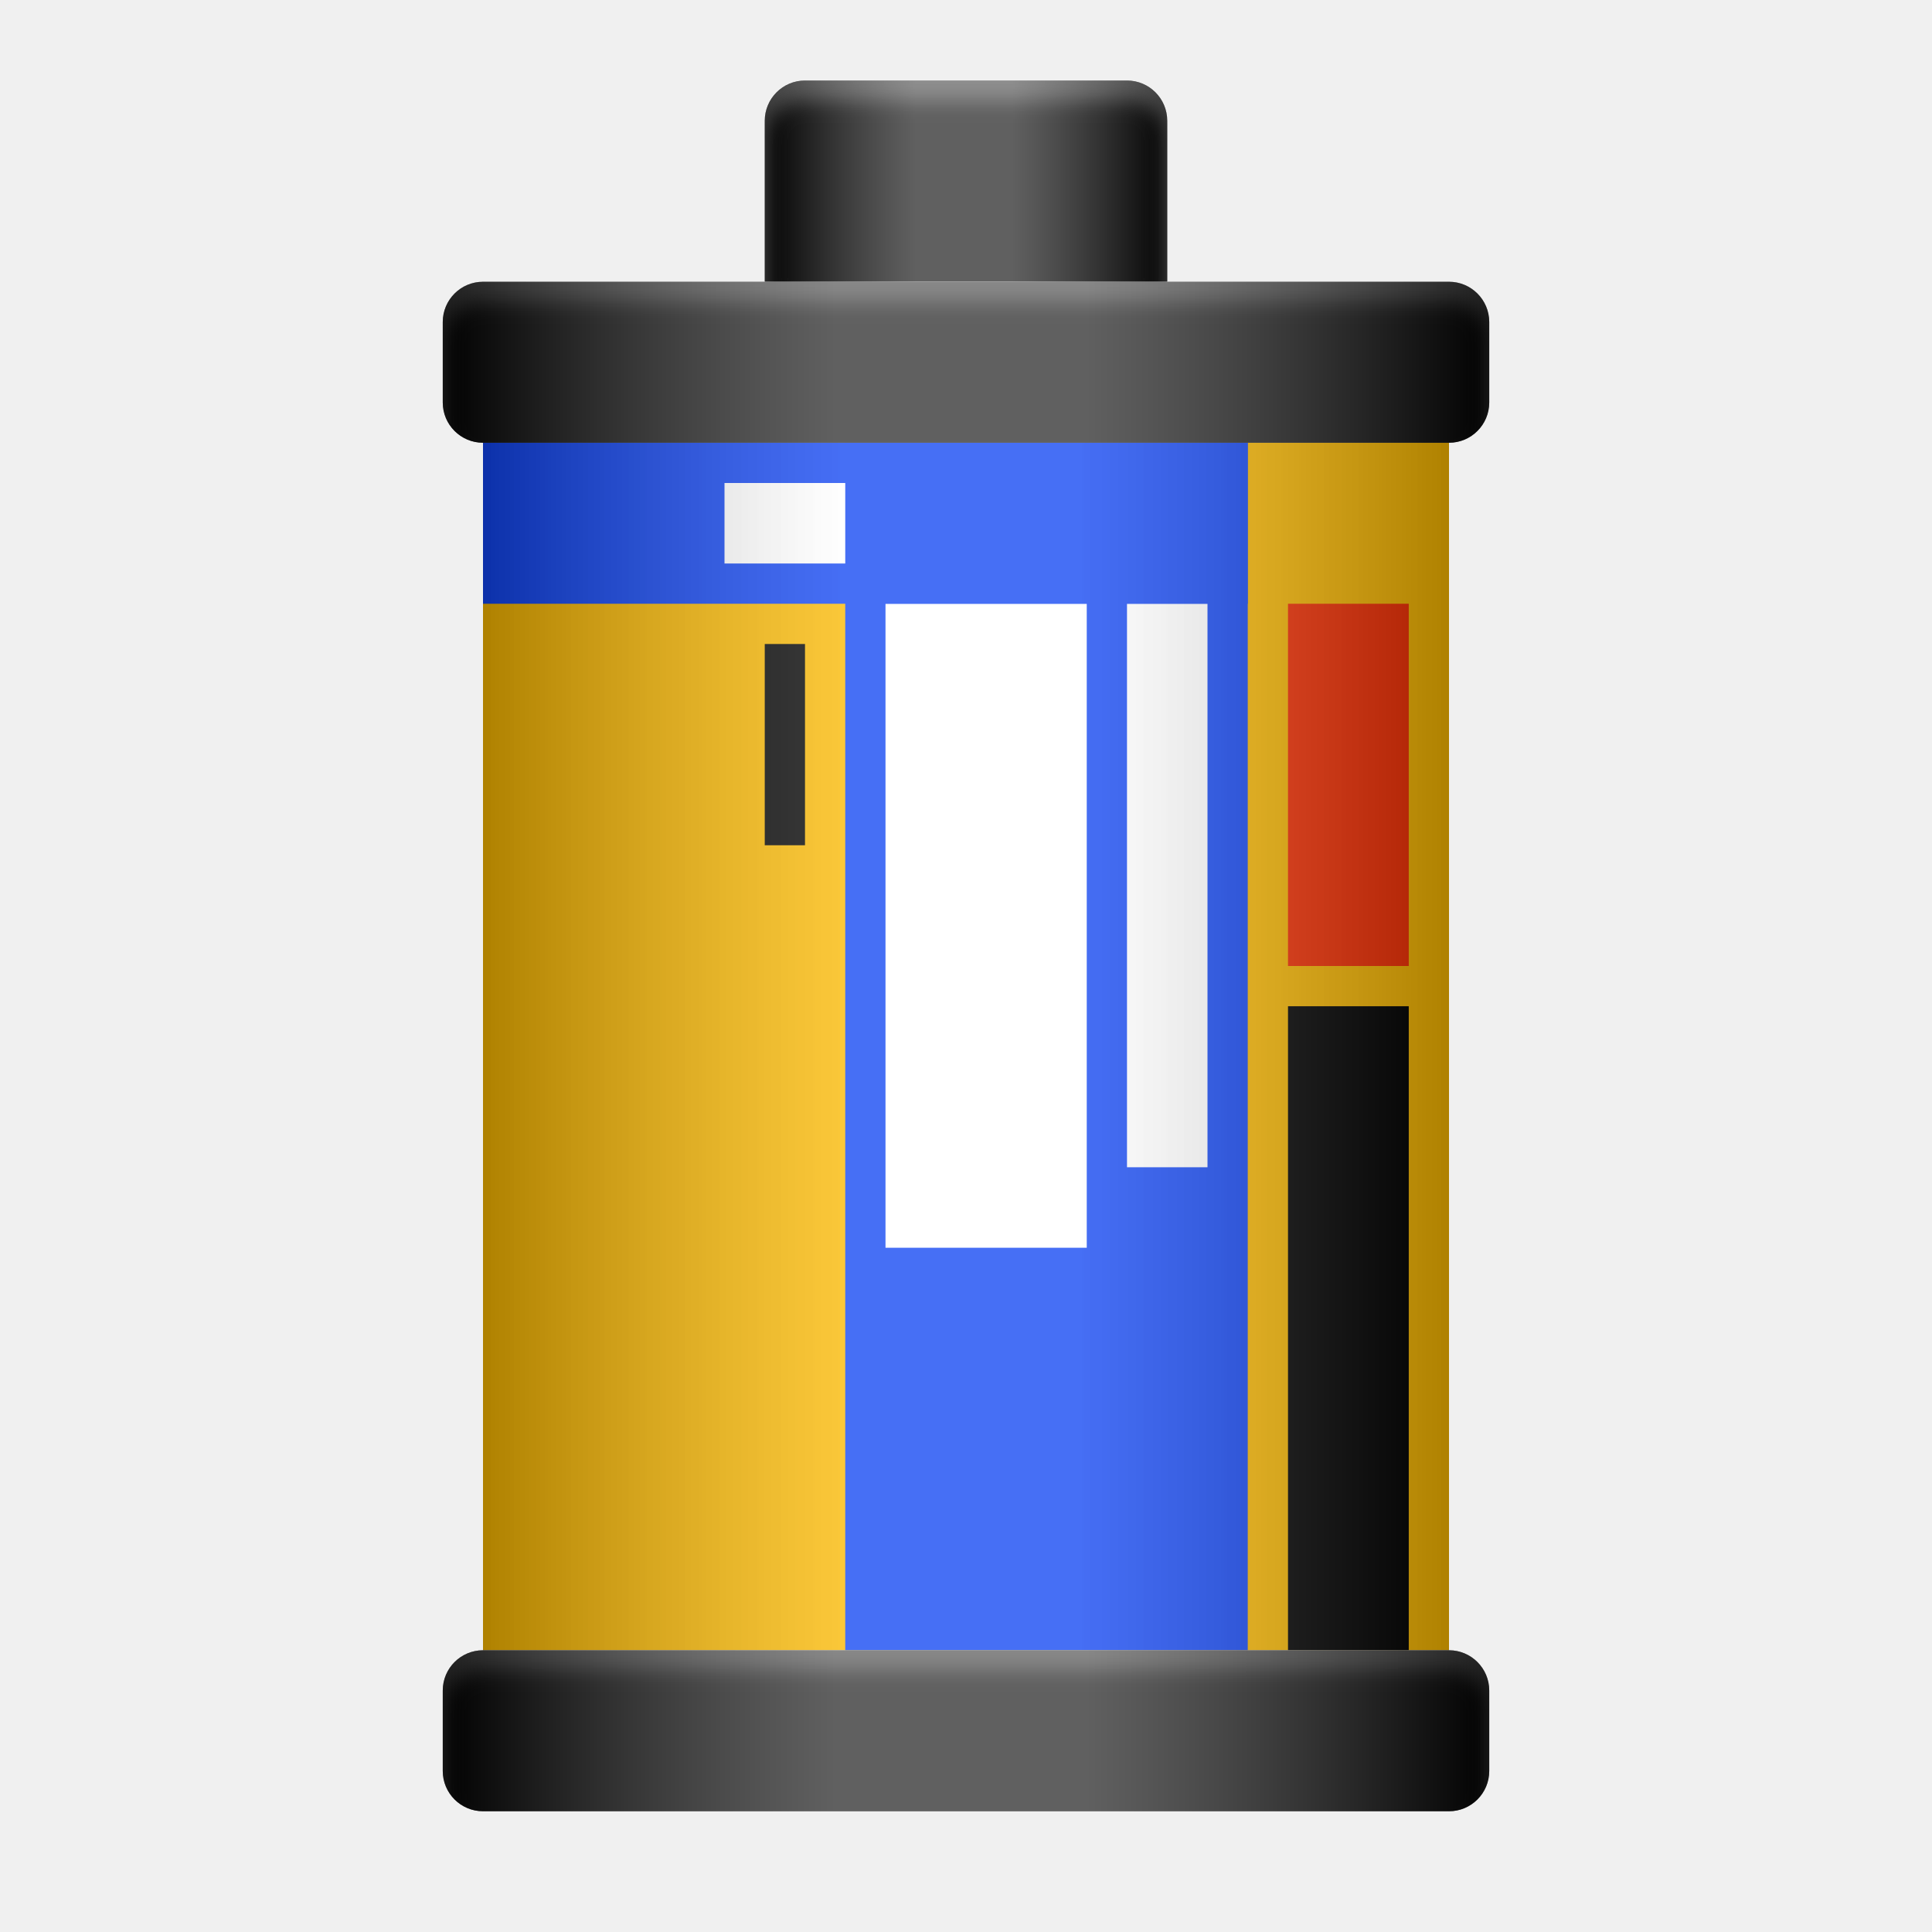
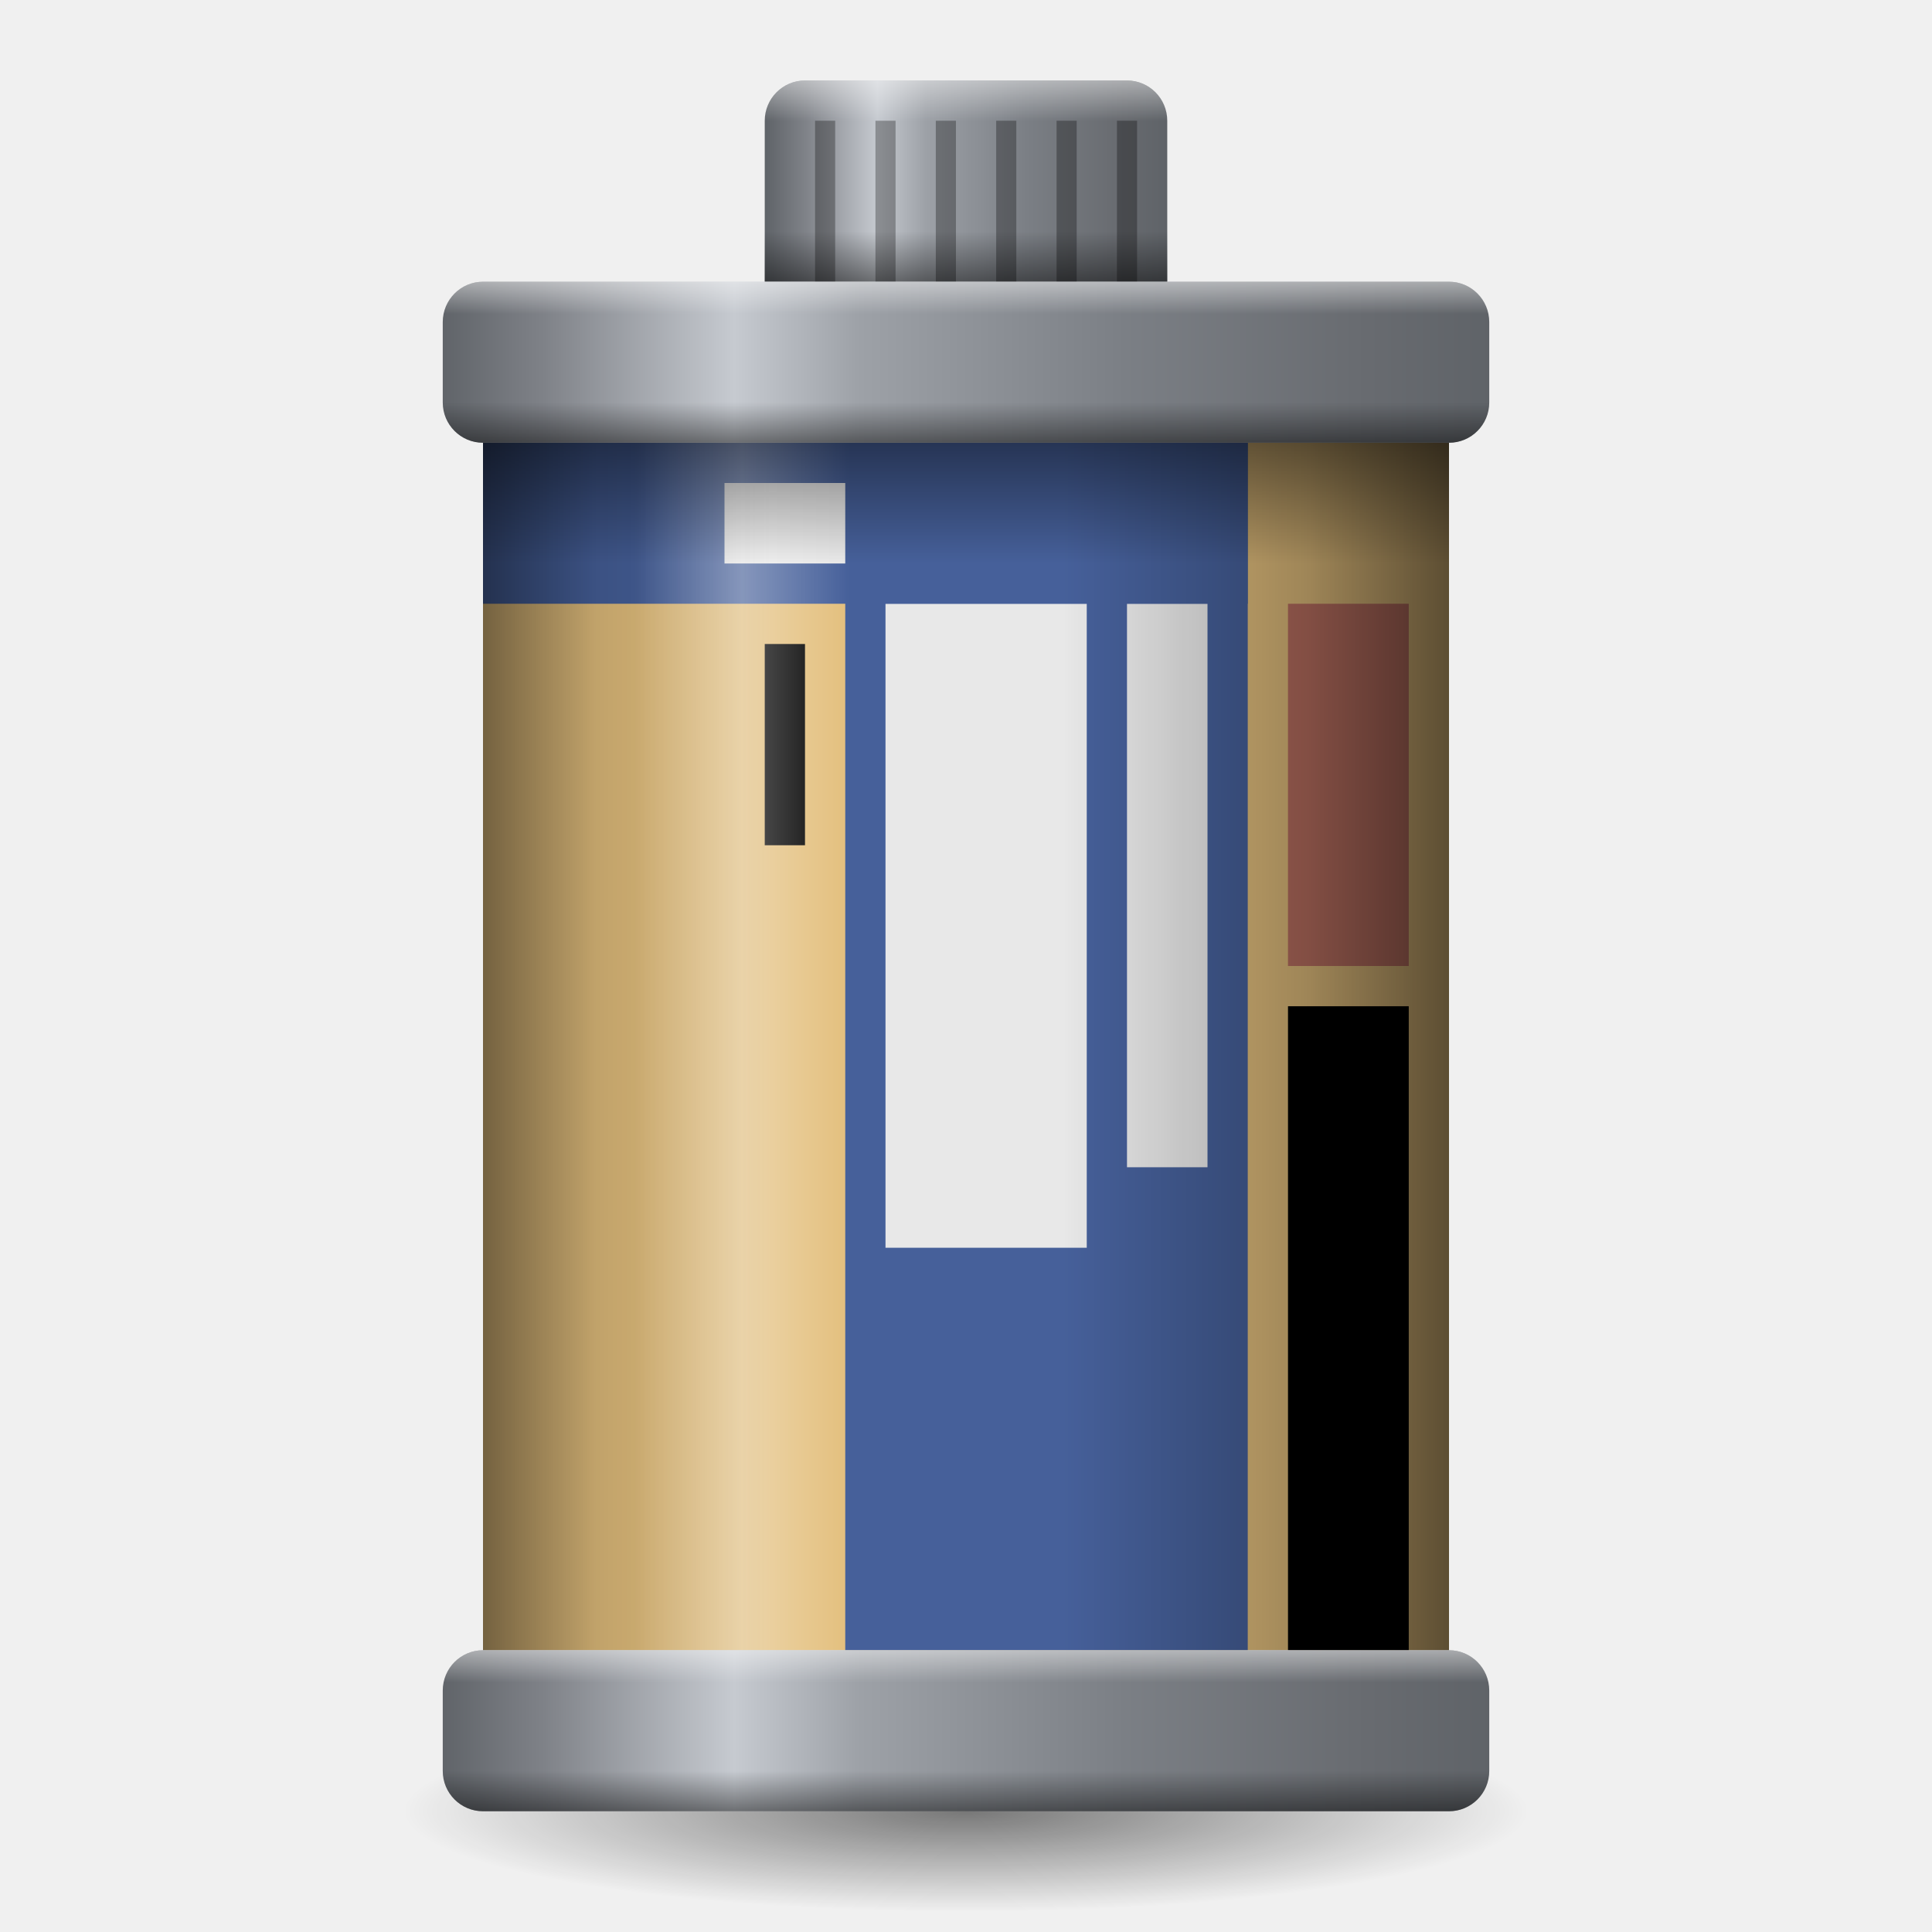
<svg xmlns="http://www.w3.org/2000/svg" width="48" height="48" viewBox="0 0 48 48" fill="none">
-   <g filter="url(#filter0_i_235_984)">
-     <path d="M19 3C19 2.448 19.448 2 20 2H28C28.552 2 29 2.448 29 3V7H19V3Z" fill="black" />
-   </g>
-   <rect x="12" y="11" width="24" height="30" fill="#FAB800" />
-   <rect x="21" y="11" width="10" height="30" fill="#1145F2" />
-   <rect x="32" y="15" width="3" height="9" fill="#F42D00" />
-   <rect x="32" y="25" width="3" height="16" fill="black" />
-   <rect x="22" y="15" width="5" height="16" fill="white" />
-   <rect x="28" y="15" width="2" height="14" fill="white" />
-   <rect x="31" y="11" width="4" height="19" transform="rotate(90 31 11)" fill="#1145F2" />
-   <g filter="url(#filter1_i_235_984)">
-     <path d="M11 8C11 7.448 11.448 7 12 7H36C36.552 7 37 7.448 37 8V10C37 10.552 36.552 11 36 11H12C11.448 11 11 10.552 11 10V8Z" fill="black" />
-     <path d="M11 42C11 41.448 11.448 41 12 41H36C36.552 41 37 41.448 37 42V44C37 44.552 36.552 45 36 45H12C11.448 45 11 44.552 11 44V42Z" fill="black" />
-   </g>
-   <rect x="18" y="12" width="3" height="2" fill="white" />
-   <rect x="19" y="16" width="1" height="5" fill="black" />
-   <g opacity="0.5" filter="url(#filter2_i_235_984)">
-     <path d="M19 3C19 2.448 19.448 2 20 2H28C28.552 2 29 2.448 29 3V7H19V3Z" fill="url(#paint0_linear_235_984)" />
-   </g>
-   <rect opacity="0.3" x="12" y="11" width="24" height="30" fill="url(#paint1_linear_235_984)" />
-   <g opacity="0.5">
-     <path d="M11 8C11 7.448 11.448 7 12 7H36C36.552 7 37 7.448 37 8V10C37 10.552 36.552 11 36 11H12C11.448 11 11 10.552 11 10V8Z" fill="url(#paint2_linear_235_984)" />
-     <path d="M11 42C11 41.448 11.448 41 12 41H36C36.552 41 37 41.448 37 42V44C37 44.552 36.552 45 36 45H12C11.448 45 11 44.552 11 44V42Z" fill="url(#paint3_linear_235_984)" />
-   </g>
+   <ellipse cx="24" cy="45" rx="14" ry="2.5" fill="url(#oni-ground)" />
+   <path d="M19 3C19 2.448 19.448 2 20 2H28C28.552 2 29 2.448 29 3V7H19V3Z" fill="url(#oni-metal)" />
+   <path d="M20.5 3V7M22 3V7M23.5 3V7M25 3V7M26.5 3V7M28 3V7" stroke="#000000" stroke-opacity="0.3" stroke-width="0.5" />
+   <path d="M19 3C19 2.448 19.448 2 20 2H28C28.552 2 29 2.448 29 3V7H19V3Z" fill="url(#oni-roll)" />
+   <rect x="12" y="11" width="24" height="30" fill="#E3BF7D" />
+   <rect x="21" y="11" width="10" height="30" fill="#46609A" />
+   <rect x="32" y="15" width="3" height="9" fill="#BB7061" />
+   <rect x="32" y="25" width="3" height="16" fill="#000000" />
+   <rect x="22" y="15" width="5" height="16" fill="#E8E8E8" />
+   <rect x="28" y="15" width="2" height="14" fill="#E8E8E8" />
+   <rect x="31" y="11" width="4" height="19" transform="rotate(90 31 11)" fill="#46609A" />
+   <rect x="18" y="12" width="3" height="2" fill="#E8E8E8" />
+   <rect x="19" y="16" width="1" height="5" fill="#000000" />
+   <rect x="12" y="11" width="24" height="30" fill="url(#oni-round)" />
+   <rect x="12" y="11" width="24" height="30" fill="url(#oni-gleam)" />
+   <rect x="12" y="11" width="24" height="3" fill="url(#oni-under)" />
+   <path d="M11 8C11 7.448 11.448 7 12 7H36C36.552 7 37 7.448 37 8V10C37 10.552 36.552 11 36 11H12C11.448 11 11 10.552 11 10V8Z" fill="url(#oni-metal)" />
+   <path d="M11 42C11 41.448 11.448 41 12 41H36C36.552 41 37 41.448 37 42V44C37 44.552 36.552 45 36 45H12C11.448 45 11 44.552 11 44V42Z" fill="url(#oni-metal)" />
+   <path d="M11 8C11 7.448 11.448 7 12 7H36C36.552 7 37 7.448 37 8V10C37 10.552 36.552 11 36 11H12C11.448 11 11 10.552 11 10V8Z" fill="url(#oni-roll)" />
+   <path d="M11 42C11 41.448 11.448 41 12 41H36C36.552 41 37 41.448 37 42V44C37 44.552 36.552 45 36 45H12C11.448 45 11 44.552 11 44V42Z" fill="url(#oni-roll)" />
  <defs>
-     <filter id="filter0_i_235_984" x="19" y="2" width="10" height="5.5" filterUnits="userSpaceOnUse" color-interpolation-filters="sRGB">
-       <feFlood flood-opacity="0" result="BackgroundImageFix" />
-       <feBlend mode="normal" in="SourceGraphic" in2="BackgroundImageFix" result="shape" />
-       <feColorMatrix in="SourceAlpha" type="matrix" values="0 0 0 0 0 0 0 0 0 0 0 0 0 0 0 0 0 0 127 0" result="hardAlpha" />
-       <feOffset dy="0.5" />
-       <feGaussianBlur stdDeviation="0.25" />
-       <feComposite in2="hardAlpha" operator="arithmetic" k2="-1" k3="1" />
-       <feColorMatrix type="matrix" values="0 0 0 0 1 0 0 0 0 1 0 0 0 0 1 0 0 0 0.25 0" />
-       <feBlend mode="normal" in2="shape" result="effect1_innerShadow_235_984" />
-     </filter>
-     <filter id="filter1_i_235_984" x="11" y="7" width="26" height="38.5" filterUnits="userSpaceOnUse" color-interpolation-filters="sRGB">
-       <feFlood flood-opacity="0" result="BackgroundImageFix" />
-       <feBlend mode="normal" in="SourceGraphic" in2="BackgroundImageFix" result="shape" />
-       <feColorMatrix in="SourceAlpha" type="matrix" values="0 0 0 0 0 0 0 0 0 0 0 0 0 0 0 0 0 0 127 0" result="hardAlpha" />
-       <feOffset dy="0.5" />
-       <feGaussianBlur stdDeviation="0.25" />
-       <feComposite in2="hardAlpha" operator="arithmetic" k2="-1" k3="1" />
-       <feColorMatrix type="matrix" values="0 0 0 0 1 0 0 0 0 1 0 0 0 0 1 0 0 0 0.25 0" />
-       <feBlend mode="normal" in2="shape" result="effect1_innerShadow_235_984" />
-     </filter>
-     <filter id="filter2_i_235_984" x="19" y="2" width="10" height="5.5" filterUnits="userSpaceOnUse" color-interpolation-filters="sRGB">
-       <feFlood flood-opacity="0" result="BackgroundImageFix" />
-       <feBlend mode="normal" in="SourceGraphic" in2="BackgroundImageFix" result="shape" />
-       <feColorMatrix in="SourceAlpha" type="matrix" values="0 0 0 0 0 0 0 0 0 0 0 0 0 0 0 0 0 0 127 0" result="hardAlpha" />
-       <feOffset dy="0.5" />
-       <feGaussianBlur stdDeviation="0.25" />
-       <feComposite in2="hardAlpha" operator="arithmetic" k2="-1" k3="1" />
-       <feColorMatrix type="matrix" values="0 0 0 0 1 0 0 0 0 1 0 0 0 0 1 0 0 0 0.25 0" />
-       <feBlend mode="normal" in2="shape" result="effect1_innerShadow_235_984" />
-     </filter>
-     <linearGradient id="paint0_linear_235_984" x1="19" y1="8.842" x2="29" y2="8.842" gradientUnits="userSpaceOnUse">
-       <stop />
-       <stop offset="0.375" stop-color="white" stop-opacity="0.75" />
-       <stop offset="0.615" stop-color="white" stop-opacity="0.75" />
-       <stop offset="1" />
+     <radialGradient id="oni-ground" cx="0.5" cy="0.5" r="0.5">
+       <stop stop-color="#000000" stop-opacity="0.5" />
+       <stop offset="1" stop-color="#000000" stop-opacity="0" />
+     </radialGradient>
+     <linearGradient id="oni-metal" x1="0" y1="0" x2="1" y2="0">
+       <stop offset="0" stop-color="#5F6368" />
+       <stop offset="0.1" stop-color="#7F8288" />
+       <stop offset="0.28" stop-color="#C6CAD0" />
+       <stop offset="0.4" stop-color="#9DA1A7" />
+       <stop offset="0.65" stop-color="#7B7F85" />
+       <stop offset="0.88" stop-color="#686B70" />
+       <stop offset="1" stop-color="#5F6368" />
    </linearGradient>
-     <linearGradient id="paint1_linear_235_984" x1="12" y1="146" x2="36" y2="146" gradientUnits="userSpaceOnUse">
-       <stop />
-       <stop offset="0.375" stop-color="white" stop-opacity="0.75" />
-       <stop offset="0.615" stop-color="white" stop-opacity="0.75" />
-       <stop offset="1" />
+     <linearGradient id="oni-roll" x1="0" y1="0" x2="0" y2="1">
+       <stop stop-color="#FFFFFF" stop-opacity="0.45" />
+       <stop offset="0.2" stop-color="#FFFFFF" stop-opacity="0" />
+       <stop offset="0.75" stop-color="#000000" stop-opacity="0" />
+       <stop offset="1" stop-color="#000000" stop-opacity="0.45" />
    </linearGradient>
-     <linearGradient id="paint2_linear_235_984" x1="11" y1="59" x2="37" y2="59" gradientUnits="userSpaceOnUse">
-       <stop />
-       <stop offset="0.375" stop-color="white" stop-opacity="0.75" />
-       <stop offset="0.615" stop-color="white" stop-opacity="0.75" />
-       <stop offset="1" />
+     <linearGradient id="oni-round" x1="0" y1="0" x2="1" y2="0">
+       <stop stop-color="#000000" stop-opacity="0.5" />
+       <stop offset="0.12" stop-color="#000000" stop-opacity="0.15" />
+       <stop offset="0.3" stop-color="#000000" stop-opacity="0" />
+       <stop offset="0.6" stop-color="#000000" stop-opacity="0" />
+       <stop offset="0.85" stop-color="#000000" stop-opacity="0.3" />
+       <stop offset="1" stop-color="#000000" stop-opacity="0.6" />
    </linearGradient>
-     <linearGradient id="paint3_linear_235_984" x1="11" y1="59" x2="37" y2="59" gradientUnits="userSpaceOnUse">
-       <stop />
-       <stop offset="0.375" stop-color="white" stop-opacity="0.75" />
-       <stop offset="0.615" stop-color="white" stop-opacity="0.75" />
-       <stop offset="1" />
+     <linearGradient id="oni-gleam" x1="0" y1="0" x2="1" y2="0">
+       <stop offset="0.16" stop-color="#FFFFFF" stop-opacity="0" />
+       <stop offset="0.27" stop-color="#FFFFFF" stop-opacity="0.35" />
+       <stop offset="0.38" stop-color="#FFFFFF" stop-opacity="0" />
+     </linearGradient>
+     <linearGradient id="oni-under" x1="0" y1="0" x2="0" y2="1">
+       <stop stop-color="#000000" stop-opacity="0.45" />
+       <stop offset="1" stop-color="#000000" stop-opacity="0" />
    </linearGradient>
  </defs>
</svg>
